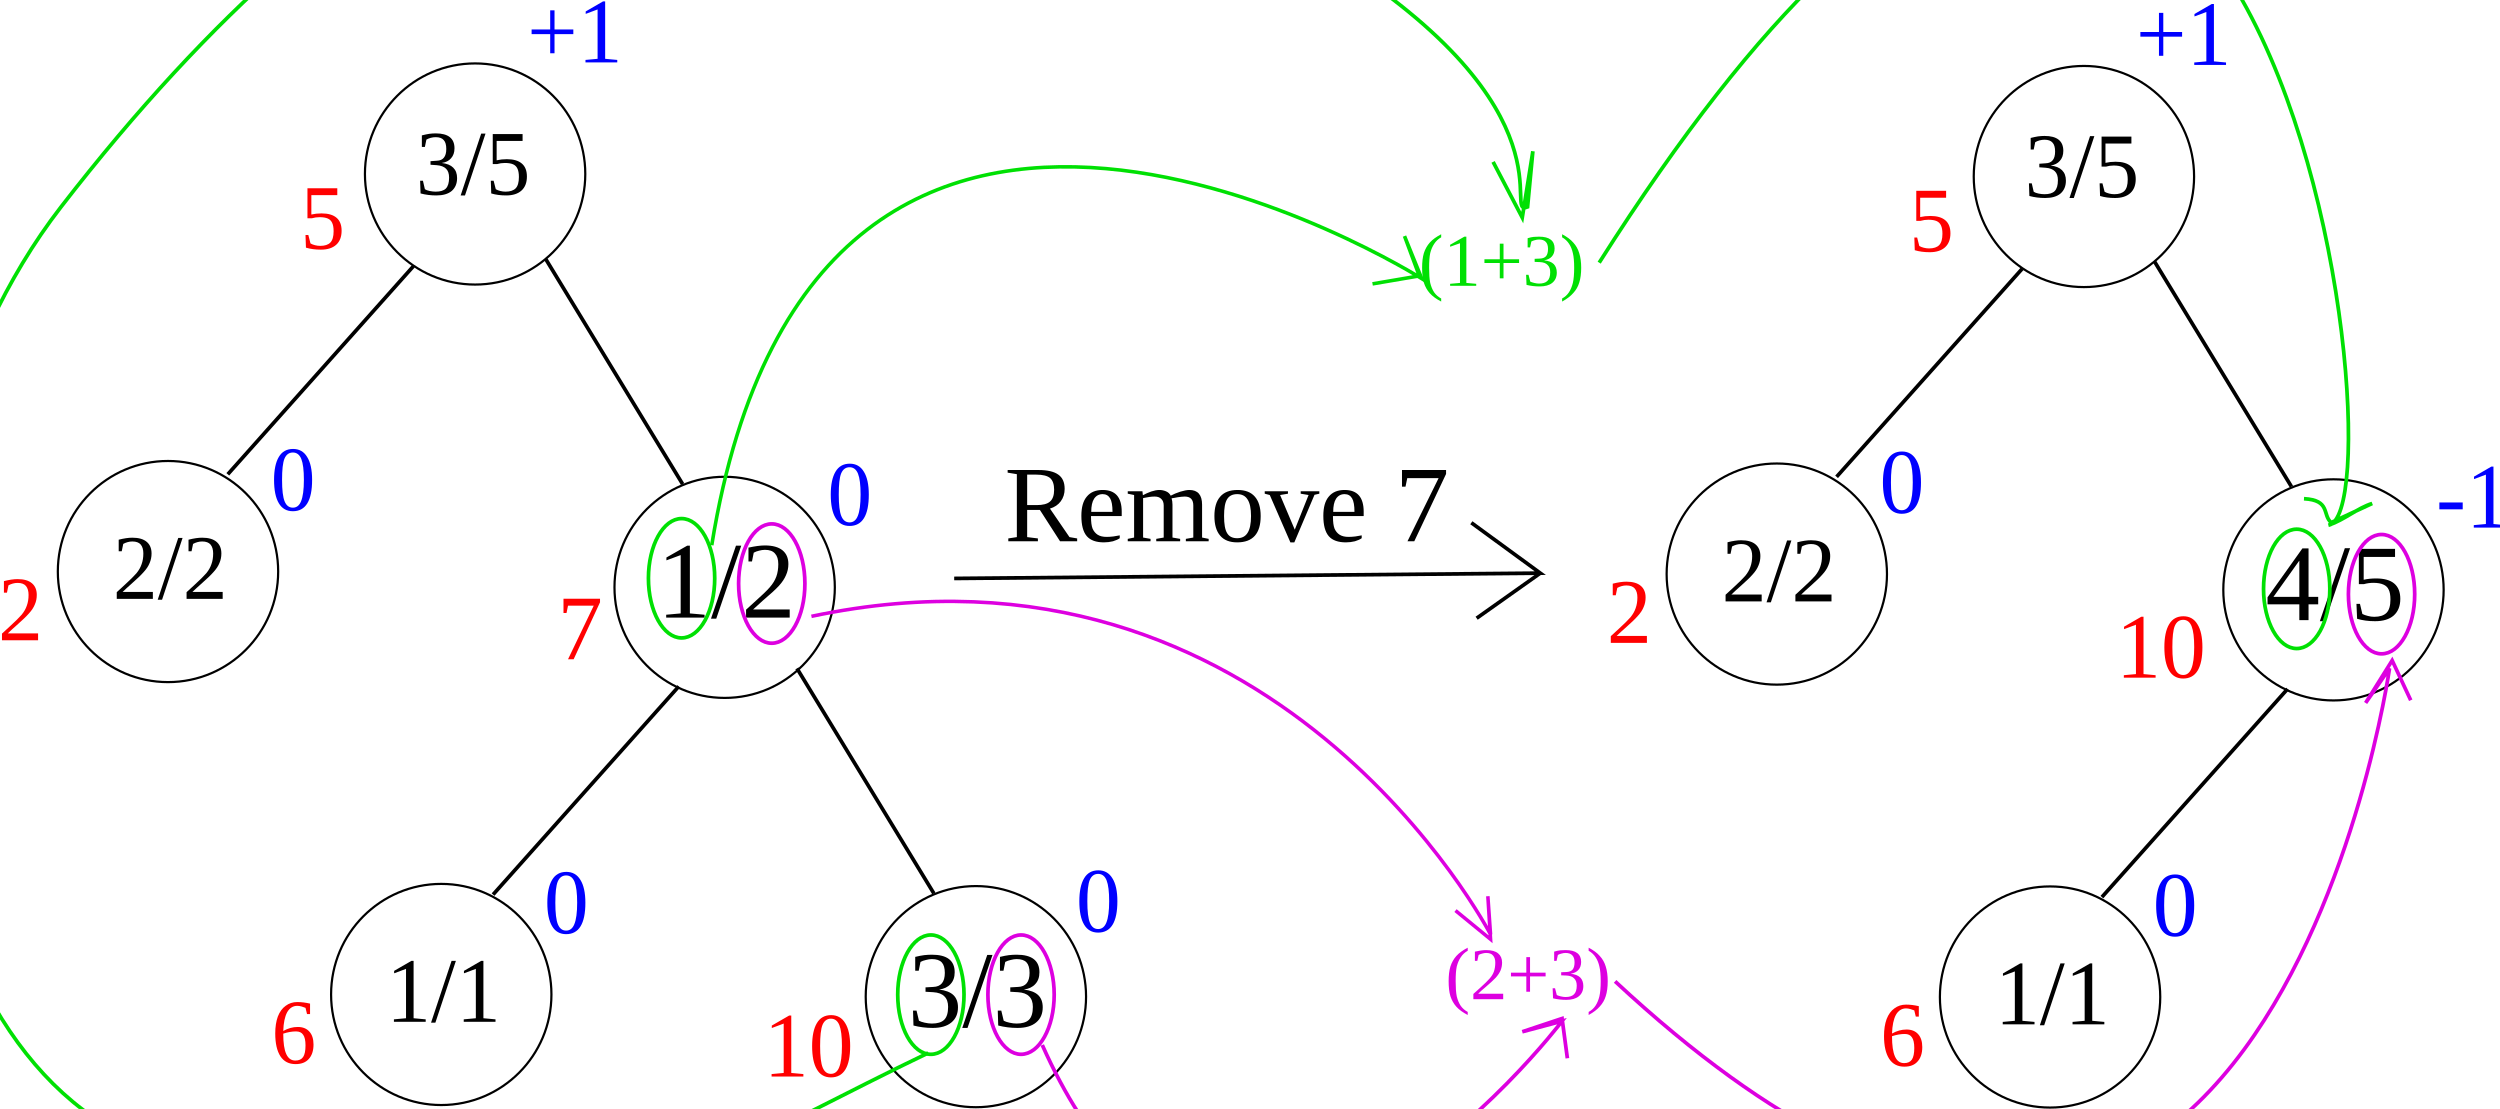
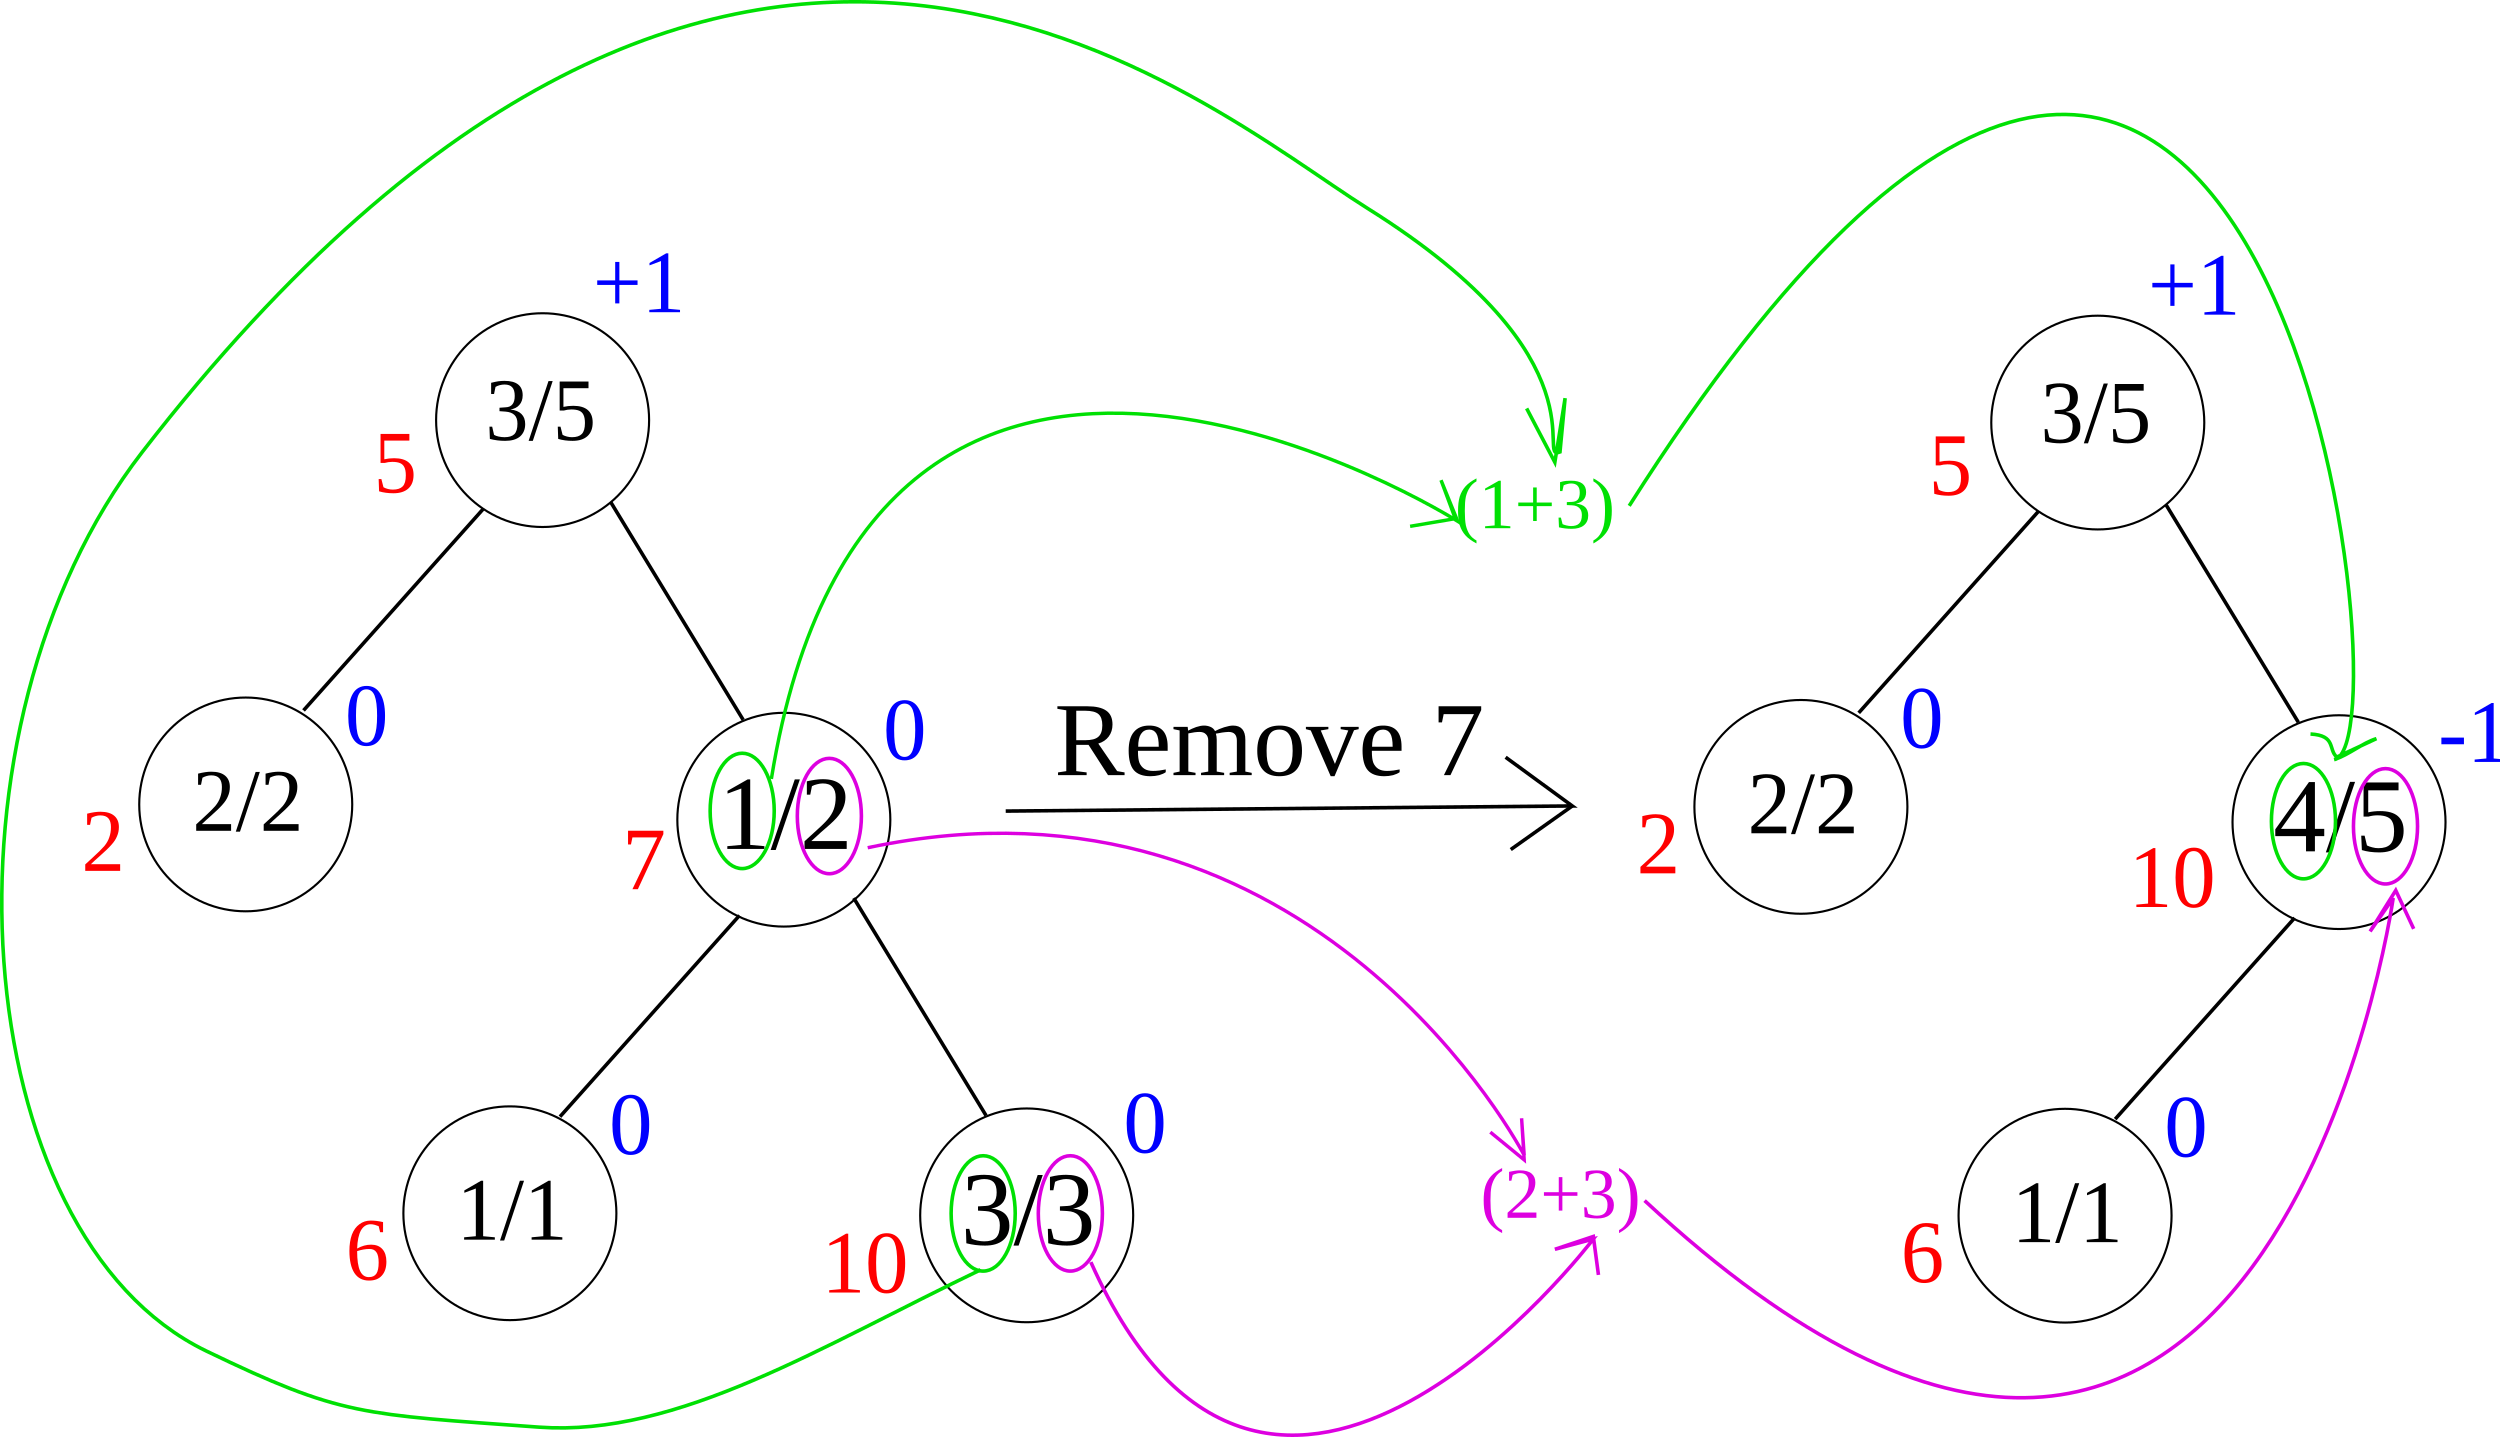
- <svg xmlns="http://www.w3.org/2000/svg" width="178.152mm" height="79.005mm" viewBox="0 0 178.152 79.005" version="1.1" id="svg972">
+ <svg xmlns="http://www.w3.org/2000/svg" width="184.296mm" height="105.934mm" viewBox="0 0 184.296 105.934" version="1.1" id="svg972">
  <defs id="defs966" />
-   <g id="layer1" transform="translate(-123.5695,-29.81108)">
+   <g id="layer1" transform="translate(-117.4262,-11.23903)">
    <path style="fill:none;stroke:#000000;stroke-width:0.265px;stroke-linecap:butt;stroke-linejoin:miter;stroke-opacity:1" d="m 191.566,71.031 41.766,-0.378 -4.914,-3.591" id="path753" />
    <path style="fill:none;stroke:#000000;stroke-width:0.265px;stroke-linecap:butt;stroke-linejoin:miter;stroke-opacity:1" d="m 233.332,70.653 -4.536,3.213" id="path755" />
    <text xml:space="preserve" style="font-style:normal;font-variant:normal;font-weight:normal;font-stretch:normal;font-size:7.761px;line-height:1.25;font-family:'Times New Roman';-inkscape-font-specification:'Times New Roman, Normal';font-variant-ligatures:normal;font-variant-caps:normal;font-variant-numeric:normal;font-feature-settings:normal;text-align:start;letter-spacing:0px;word-spacing:0px;writing-mode:lr-tb;text-anchor:start;fill:#000000;fill-opacity:1;stroke:none;stroke-width:0.265" x="195.157" y="68.385" id="text759">
      <tspan id="tspan757" x="195.157" y="68.385" style="stroke-width:0.265">Remove 7</tspan>
    </text>
    <ellipse style="opacity:1;fill:none;fill-opacity:1;fill-rule:nonzero;stroke:#000000;stroke-width:0.157;stroke-miterlimit:4;stroke-dasharray:none;stroke-opacity:1;paint-order:stroke markers fill" id="path815-6-0-8" cx="155.014" cy="100.678" rx="7.851" ry="7.879" />
    <text xml:space="preserve" style="font-style:normal;font-variant:normal;font-weight:normal;font-stretch:normal;font-size:6.488px;line-height:1.25;font-family:'Times New Roman';-inkscape-font-specification:'Times New Roman, Normal';font-variant-ligatures:normal;font-variant-caps:normal;font-variant-numeric:normal;font-feature-settings:normal;text-align:start;letter-spacing:0px;word-spacing:0px;writing-mode:lr-tb;text-anchor:start;fill:#000000;fill-opacity:1;stroke:none;stroke-width:0.221" x="153.261" y="101.169" id="text76-5-2" transform="scale(0.9858038,1.014401)">
      <tspan id="tspan74-3-3" x="153.261" y="101.169" style="stroke-width:0.221">1/1</tspan>
    </text>
    <text xml:space="preserve" style="font-style:normal;font-variant:normal;font-weight:normal;font-stretch:normal;font-size:6.488px;line-height:1.25;font-family:'Times New Roman';-inkscape-font-specification:'Times New Roman, Normal';font-variant-ligatures:normal;font-variant-caps:normal;font-variant-numeric:normal;font-feature-settings:normal;text-align:start;letter-spacing:0px;word-spacing:0px;writing-mode:lr-tb;text-anchor:start;fill:#ff0000;fill-opacity:1;stroke:none;stroke-width:0.221" x="144.963" y="104.079" id="text92-8-2" transform="scale(0.9858038,1.014401)">
      <tspan id="tspan90-4-8" x="144.963" y="104.079" style="fill:#ff0000;stroke-width:0.221">6</tspan>
    </text>
    <text xml:space="preserve" style="font-style:normal;font-variant:normal;font-weight:normal;font-stretch:normal;font-size:6.488px;line-height:1.25;font-family:'Times New Roman';-inkscape-font-specification:'Times New Roman, Normal';font-variant-ligatures:normal;font-variant-caps:normal;font-variant-numeric:normal;font-feature-settings:normal;text-align:start;letter-spacing:0px;word-spacing:0px;writing-mode:lr-tb;text-anchor:start;fill:#0000ff;fill-opacity:1;stroke:none;stroke-width:0.221" x="164.666" y="94.951" id="text116-8-8-8" transform="scale(0.9858038,1.014401)">
      <tspan id="tspan114-5-4-2" x="164.666" y="94.951" style="fill:#0000ff;stroke-width:0.221">0</tspan>
    </text>
    <path style="fill:none;stroke:#000000;stroke-width:0.265px;stroke-linecap:butt;stroke-linejoin:miter;stroke-opacity:1" d="m 171.937,78.726 -13.23,14.833" id="path956-6" />
    <flowRoot xml:space="preserve" id="flowRoot1133" style="font-style:normal;font-variant:normal;font-weight:normal;font-stretch:normal;font-size:29.333px;line-height:1.25;font-family:'Times New Roman';-inkscape-font-specification:'Times New Roman, Normal';font-variant-ligatures:normal;font-variant-caps:normal;font-variant-numeric:normal;font-feature-settings:normal;text-align:start;letter-spacing:0px;word-spacing:0px;writing-mode:lr-tb;text-anchor:start;fill:#000000;fill-opacity:1;stroke:none">
      <flowRegion id="flowRegion1135">
        <rect id="rect1137" width="305.714" height="241.429" x="-41.429" y="126.805" />
      </flowRegion>
      <flowPara id="flowPara1139" />
    </flowRoot>
    <ellipse style="opacity:1;fill:none;fill-opacity:1;fill-rule:nonzero;stroke:#000000;stroke-width:0.157;stroke-miterlimit:4;stroke-dasharray:none;stroke-opacity:1;paint-order:stroke markers fill" id="path815-5-2-1-4-0" cx="175.209" cy="71.666" rx="7.851" ry="7.879" />
    <text xml:space="preserve" style="font-style:normal;font-variant:normal;font-weight:normal;font-stretch:normal;font-size:7.761px;line-height:1.25;font-family:'Times New Roman';-inkscape-font-specification:'Times New Roman, Normal';font-variant-ligatures:normal;font-variant-caps:normal;font-variant-numeric:normal;font-feature-settings:normal;text-align:start;letter-spacing:0px;word-spacing:0px;writing-mode:lr-tb;text-anchor:start;fill:#000000;fill-opacity:1;stroke:none;stroke-width:0.265" x="170.356" y="73.817" id="text715-8">
      <tspan id="tspan713-2" x="170.356" y="73.817" style="stroke-width:0.265">1/2</tspan>
    </text>
    <text xml:space="preserve" style="font-style:normal;font-variant:normal;font-weight:normal;font-stretch:normal;font-size:6.488px;line-height:1.25;font-family:'Times New Roman';-inkscape-font-specification:'Times New Roman, Normal';font-variant-ligatures:normal;font-variant-caps:normal;font-variant-numeric:normal;font-feature-settings:normal;text-align:start;letter-spacing:0px;word-spacing:0px;writing-mode:lr-tb;text-anchor:start;fill:#0000ff;fill-opacity:1;stroke:none;stroke-width:0.221" x="185.152" y="66.274" id="text116-8-8-3-3" transform="scale(0.9858038,1.014401)">
      <tspan id="tspan114-5-4-8-9" x="185.152" y="66.274" style="fill:#0000ff;stroke-width:0.221">0</tspan>
    </text>
    <text xml:space="preserve" style="font-style:normal;font-variant:normal;font-weight:normal;font-stretch:normal;font-size:6.488px;line-height:1.25;font-family:'Times New Roman';-inkscape-font-specification:'Times New Roman, Normal';font-variant-ligatures:normal;font-variant-caps:normal;font-variant-numeric:normal;font-feature-settings:normal;text-align:start;letter-spacing:0px;word-spacing:0px;writing-mode:lr-tb;text-anchor:start;fill:#ff0000;fill-opacity:1;stroke:none;stroke-width:0.221" x="165.659" y="75.699" id="text88-2-2-1" transform="scale(0.9858038,1.014401)">
      <tspan id="tspan86-9-4-9" x="165.659" y="75.699" style="fill:#ff0000;stroke-width:0.221">7</tspan>
    </text>
    <ellipse style="opacity:1;fill:none;fill-opacity:1;fill-rule:nonzero;stroke:#000000;stroke-width:0.157;stroke-miterlimit:4;stroke-dasharray:none;stroke-opacity:1;paint-order:stroke markers fill" id="path815-2-2-8" cx="157.426" cy="42.21" rx="7.851" ry="7.879" />
    <ellipse style="opacity:1;fill:none;fill-opacity:1;fill-rule:nonzero;stroke:#000000;stroke-width:0.157;stroke-miterlimit:4;stroke-dasharray:none;stroke-opacity:1;paint-order:stroke markers fill" id="path815-6-0-8-0" cx="135.541" cy="70.54" rx="7.851" ry="7.879" />
    <text xml:space="preserve" style="font-style:normal;font-variant:normal;font-weight:normal;font-stretch:normal;font-size:6.488px;line-height:1.25;font-family:'Times New Roman';-inkscape-font-specification:'Times New Roman, Normal';font-variant-ligatures:normal;font-variant-caps:normal;font-variant-numeric:normal;font-feature-settings:normal;text-align:start;letter-spacing:0px;word-spacing:0px;writing-mode:lr-tb;text-anchor:start;fill:#000000;fill-opacity:1;stroke:none;stroke-width:0.221" x="155.408" y="43.056" id="text68-5-0-2" transform="scale(0.9858038,1.014401)">
      <tspan id="tspan66-7-7-2" x="155.408" y="43.056" style="stroke-width:0.221">3/5</tspan>
    </text>
    <text xml:space="preserve" style="font-style:normal;font-variant:normal;font-weight:normal;font-stretch:normal;font-size:6.488px;line-height:1.25;font-family:'Times New Roman';-inkscape-font-specification:'Times New Roman, Normal';font-variant-ligatures:normal;font-variant-caps:normal;font-variant-numeric:normal;font-feature-settings:normal;text-align:start;letter-spacing:0px;word-spacing:0px;writing-mode:lr-tb;text-anchor:start;fill:#000000;fill-opacity:1;stroke:none;stroke-width:0.221" x="133.508" y="71.459" id="text76-5-2-7" transform="scale(0.9858038,1.014401)">
      <tspan id="tspan74-3-3-6" x="133.508" y="71.459" style="stroke-width:0.221">2/2</tspan>
    </text>
    <text xml:space="preserve" style="font-style:normal;font-variant:normal;font-weight:normal;font-stretch:normal;font-size:6.488px;line-height:1.25;font-family:'Times New Roman';-inkscape-font-specification:'Times New Roman, Normal';font-variant-ligatures:normal;font-variant-caps:normal;font-variant-numeric:normal;font-feature-settings:normal;text-align:start;letter-spacing:0px;word-spacing:0px;writing-mode:lr-tb;text-anchor:start;fill:#ff0000;fill-opacity:1;stroke:none;stroke-width:0.221" x="147.06" y="46.866" id="text88-2-6-5" transform="scale(0.9858038,1.014401)">
      <tspan id="tspan86-9-49-1" x="147.06" y="46.866" style="fill:#ff0000;stroke-width:0.221">5</tspan>
    </text>
    <text xml:space="preserve" style="font-style:normal;font-variant:normal;font-weight:normal;font-stretch:normal;font-size:6.488px;line-height:1.25;font-family:'Times New Roman';-inkscape-font-specification:'Times New Roman, Normal';font-variant-ligatures:normal;font-variant-caps:normal;font-variant-numeric:normal;font-feature-settings:normal;text-align:start;letter-spacing:0px;word-spacing:0px;writing-mode:lr-tb;text-anchor:start;fill:#ff0000;fill-opacity:1;stroke:none;stroke-width:0.221" x="125.21" y="74.369" id="text92-8-2-5" transform="scale(0.9858038,1.014401)">
      <tspan id="tspan90-4-8-3" x="125.21" y="74.369" style="fill:#ff0000;stroke-width:0.221">2</tspan>
    </text>
    <text xml:space="preserve" style="font-style:normal;font-variant:normal;font-weight:normal;font-stretch:normal;font-size:6.488px;line-height:1.25;font-family:'Times New Roman';-inkscape-font-specification:'Times New Roman, Normal';font-variant-ligatures:normal;font-variant-caps:normal;font-variant-numeric:normal;font-feature-settings:normal;text-align:start;letter-spacing:0px;word-spacing:0px;writing-mode:lr-tb;text-anchor:start;fill:#0000ff;fill-opacity:1;stroke:none;stroke-width:0.221" x="163.448" y="33.772" id="text104-0-3-3" transform="scale(0.9858038,1.014401)">
      <tspan id="tspan102-9-6-0" x="163.448" y="33.772" style="fill:#0000ff;stroke-width:0.221">+1</tspan>
      <tspan x="163.448" y="41.882" style="fill:#0000ff;stroke-width:0.221" id="tspan1131-0" />
    </text>
    <text xml:space="preserve" style="font-style:normal;font-variant:normal;font-weight:normal;font-stretch:normal;font-size:6.488px;line-height:1.25;font-family:'Times New Roman';-inkscape-font-specification:'Times New Roman, Normal';font-variant-ligatures:normal;font-variant-caps:normal;font-variant-numeric:normal;font-feature-settings:normal;text-align:start;letter-spacing:0px;word-spacing:0px;writing-mode:lr-tb;text-anchor:start;fill:#0000ff;fill-opacity:1;stroke:none;stroke-width:0.221" x="144.912" y="65.241" id="text116-8-8-8-9" transform="scale(0.9858038,1.014401)">
      <tspan id="tspan114-5-4-2-0" x="144.912" y="65.241" style="fill:#0000ff;stroke-width:0.221">0</tspan>
    </text>
    <path style="fill:none;stroke:#000000;stroke-width:0.265px;stroke-linecap:butt;stroke-linejoin:miter;stroke-opacity:1" d="M 153.031,48.777 139.801,63.611" id="path956-6-2" />
    <path style="fill:none;stroke:#000000;stroke-width:0.265px;stroke-linecap:butt;stroke-linejoin:miter;stroke-opacity:1" d="m 162.46,48.275 9.755,16.036" id="path1129-8" />
    <flowRoot xml:space="preserve" id="flowRoot1225" style="font-style:normal;font-variant:normal;font-weight:normal;font-stretch:normal;font-size:29.333px;line-height:1.25;font-family:'Times New Roman';-inkscape-font-specification:'Times New Roman, Normal';font-variant-ligatures:normal;font-variant-caps:normal;font-variant-numeric:normal;font-feature-settings:normal;text-align:start;letter-spacing:0px;word-spacing:0px;writing-mode:lr-tb;text-anchor:start;fill:#000000;fill-opacity:1;stroke:none">
      <flowRegion id="flowRegion1227">
        <rect id="rect1229" width="182.857" height="149.286" x="407.143" y="203.948" />
      </flowRegion>
      <flowPara id="flowPara1231" />
    </flowRoot>
    <ellipse style="opacity:1;fill:none;fill-opacity:1;fill-rule:nonzero;stroke:#000000;stroke-width:0.157;stroke-miterlimit:4;stroke-dasharray:none;stroke-opacity:1;paint-order:stroke markers fill" id="path815-5-2-1-4-0-6" cx="193.112" cy="100.833" rx="7.851" ry="7.879" />
    <text xml:space="preserve" style="font-style:normal;font-variant:normal;font-weight:normal;font-stretch:normal;font-size:7.761px;line-height:1.25;font-family:'Times New Roman';-inkscape-font-specification:'Times New Roman, Normal';font-variant-ligatures:normal;font-variant-caps:normal;font-variant-numeric:normal;font-feature-settings:normal;text-align:start;letter-spacing:0px;word-spacing:0px;writing-mode:lr-tb;text-anchor:start;fill:#000000;fill-opacity:1;stroke:none;stroke-width:0.265" x="188.259" y="102.984" id="text715-8-0">
      <tspan id="tspan713-2-3" x="188.259" y="102.984" style="stroke-width:0.265">3/3</tspan>
    </text>
    <text xml:space="preserve" style="font-style:normal;font-variant:normal;font-weight:normal;font-stretch:normal;font-size:6.488px;line-height:1.25;font-family:'Times New Roman';-inkscape-font-specification:'Times New Roman, Normal';font-variant-ligatures:normal;font-variant-caps:normal;font-variant-numeric:normal;font-feature-settings:normal;text-align:start;letter-spacing:0px;word-spacing:0px;writing-mode:lr-tb;text-anchor:start;fill:#0000ff;fill-opacity:1;stroke:none;stroke-width:0.221" x="203.121" y="94.841" id="text116-8-8-3-3-1" transform="scale(0.9858038,1.014401)">
      <tspan id="tspan114-5-4-8-9-9" x="203.121" y="94.841" style="fill:#0000ff;stroke-width:0.221">0</tspan>
    </text>
    <text xml:space="preserve" style="font-style:normal;font-variant:normal;font-weight:normal;font-stretch:normal;font-size:6.488px;line-height:1.25;font-family:'Times New Roman';-inkscape-font-specification:'Times New Roman, Normal';font-variant-ligatures:normal;font-variant-caps:normal;font-variant-numeric:normal;font-feature-settings:normal;text-align:start;letter-spacing:0px;word-spacing:0px;writing-mode:lr-tb;text-anchor:start;fill:#ff0000;fill-opacity:1;stroke:none;stroke-width:0.221" x="180.561" y="105.011" id="text88-2-2-1-9" transform="scale(0.9858038,1.014401)">
      <tspan id="tspan86-9-4-9-0" x="180.561" y="105.011" style="fill:#ff0000;stroke-width:0.221">10</tspan>
    </text>
    <path style="fill:none;stroke:#000000;stroke-width:0.265px;stroke-linecap:butt;stroke-linejoin:miter;stroke-opacity:1" d="m 180.363,77.442 9.755,16.036" id="path1129-8-0" />
    <flowRoot xml:space="preserve" id="flowRoot1305" style="font-style:normal;font-variant:normal;font-weight:normal;font-stretch:normal;font-size:29.333px;line-height:1.25;font-family:'Times New Roman';-inkscape-font-specification:'Times New Roman, Normal';font-variant-ligatures:normal;font-variant-caps:normal;font-variant-numeric:normal;font-feature-settings:normal;text-align:start;letter-spacing:0px;word-spacing:0px;writing-mode:lr-tb;text-anchor:start;fill:#000000;fill-opacity:1;stroke:none">
      <flowRegion id="flowRegion1307">
        <rect id="rect1309" width="151.429" height="163.571" x="461.429" y="283.234" />
      </flowRegion>
      <flowPara id="flowPara1311" />
    </flowRoot>
    <ellipse style="opacity:1;fill:none;fill-opacity:1;fill-rule:nonzero;stroke:#000000;stroke-width:0.157;stroke-miterlimit:4;stroke-dasharray:none;stroke-opacity:1;paint-order:stroke markers fill" id="path815-6-0-8-8" cx="269.659" cy="100.858" rx="7.851" ry="7.879" />
    <text xml:space="preserve" style="font-style:normal;font-variant:normal;font-weight:normal;font-stretch:normal;font-size:6.488px;line-height:1.25;font-family:'Times New Roman';-inkscape-font-specification:'Times New Roman, Normal';font-variant-ligatures:normal;font-variant-caps:normal;font-variant-numeric:normal;font-feature-settings:normal;text-align:start;letter-spacing:0px;word-spacing:0px;writing-mode:lr-tb;text-anchor:start;fill:#000000;fill-opacity:1;stroke:none;stroke-width:0.221" x="269.557" y="101.347" id="text76-5-2-9" transform="scale(0.9858038,1.014401)">
      <tspan id="tspan74-3-3-5" x="269.557" y="101.347" style="stroke-width:0.221">1/1</tspan>
    </text>
    <text xml:space="preserve" style="font-style:normal;font-variant:normal;font-weight:normal;font-stretch:normal;font-size:6.488px;line-height:1.25;font-family:'Times New Roman';-inkscape-font-specification:'Times New Roman, Normal';font-variant-ligatures:normal;font-variant-caps:normal;font-variant-numeric:normal;font-feature-settings:normal;text-align:start;letter-spacing:0px;word-spacing:0px;writing-mode:lr-tb;text-anchor:start;fill:#ff0000;fill-opacity:1;stroke:none;stroke-width:0.221" x="261.259" y="104.257" id="text92-8-2-6" transform="scale(0.9858038,1.014401)">
      <tspan id="tspan90-4-8-7" x="261.259" y="104.257" style="fill:#ff0000;stroke-width:0.221">6</tspan>
    </text>
    <text xml:space="preserve" style="font-style:normal;font-variant:normal;font-weight:normal;font-stretch:normal;font-size:6.488px;line-height:1.25;font-family:'Times New Roman';-inkscape-font-specification:'Times New Roman, Normal';font-variant-ligatures:normal;font-variant-caps:normal;font-variant-numeric:normal;font-feature-settings:normal;text-align:start;letter-spacing:0px;word-spacing:0px;writing-mode:lr-tb;text-anchor:start;fill:#0000ff;fill-opacity:1;stroke:none;stroke-width:0.221" x="280.962" y="95.129" id="text116-8-8-8-3" transform="scale(0.9858038,1.014401)">
      <tspan id="tspan114-5-4-2-1" x="280.962" y="95.129" style="fill:#0000ff;stroke-width:0.221">0</tspan>
    </text>
    <path style="fill:none;stroke:#000000;stroke-width:0.265px;stroke-linecap:butt;stroke-linejoin:miter;stroke-opacity:1" d="M 286.582,78.906 273.352,93.74" id="path956-6-7" />
    <ellipse style="opacity:1;fill:none;fill-opacity:1;fill-rule:nonzero;stroke:#000000;stroke-width:0.157;stroke-miterlimit:4;stroke-dasharray:none;stroke-opacity:1;paint-order:stroke markers fill" id="path815-5-2-1-4-0-3" cx="289.855" cy="71.846" rx="7.851" ry="7.879" />
    <text xml:space="preserve" style="font-style:normal;font-variant:normal;font-weight:normal;font-stretch:normal;font-size:7.761px;line-height:1.25;font-family:'Times New Roman';-inkscape-font-specification:'Times New Roman, Normal';font-variant-ligatures:normal;font-variant-caps:normal;font-variant-numeric:normal;font-feature-settings:normal;text-align:start;letter-spacing:0px;word-spacing:0px;writing-mode:lr-tb;text-anchor:start;fill:#000000;fill-opacity:1;stroke:none;stroke-width:0.265" x="285.001" y="73.997" id="text715-8-01">
      <tspan id="tspan713-2-0" x="285.001" y="73.997" style="stroke-width:0.265">4/5</tspan>
    </text>
    <text xml:space="preserve" style="font-style:normal;font-variant:normal;font-weight:normal;font-stretch:normal;font-size:6.488px;line-height:1.25;font-family:'Times New Roman';-inkscape-font-specification:'Times New Roman, Normal';font-variant-ligatures:normal;font-variant-caps:normal;font-variant-numeric:normal;font-feature-settings:normal;text-align:start;letter-spacing:0px;word-spacing:0px;writing-mode:lr-tb;text-anchor:start;fill:#0000ff;fill-opacity:1;stroke:none;stroke-width:0.221" x="301.448" y="66.452" id="text116-8-8-3-3-8" transform="scale(0.9858038,1.014401)">
      <tspan id="tspan114-5-4-8-9-6" x="301.448" y="66.452" style="fill:#0000ff;stroke-width:0.221">-1</tspan>
    </text>
    <text xml:space="preserve" style="font-style:normal;font-variant:normal;font-weight:normal;font-stretch:normal;font-size:6.488px;line-height:1.25;font-family:'Times New Roman';-inkscape-font-specification:'Times New Roman, Normal';font-variant-ligatures:normal;font-variant-caps:normal;font-variant-numeric:normal;font-feature-settings:normal;text-align:start;letter-spacing:0px;word-spacing:0px;writing-mode:lr-tb;text-anchor:start;fill:#ff0000;fill-opacity:1;stroke:none;stroke-width:0.221" x="278.313" y="76.994" id="text88-2-2-1-3" transform="scale(0.9858038,1.014401)">
      <tspan id="tspan86-9-4-9-9" x="278.313" y="76.994" style="fill:#ff0000;stroke-width:0.221">10</tspan>
    </text>
    <ellipse style="opacity:1;fill:none;fill-opacity:1;fill-rule:nonzero;stroke:#000000;stroke-width:0.157;stroke-miterlimit:4;stroke-dasharray:none;stroke-opacity:1;paint-order:stroke markers fill" id="path815-2-2-8-2" cx="272.071" cy="42.39" rx="7.851" ry="7.879" />
    <ellipse style="opacity:1;fill:none;fill-opacity:1;fill-rule:nonzero;stroke:#000000;stroke-width:0.157;stroke-miterlimit:4;stroke-dasharray:none;stroke-opacity:1;paint-order:stroke markers fill" id="path815-6-0-8-0-1" cx="250.186" cy="70.72" rx="7.851" ry="7.879" />
    <text xml:space="preserve" style="font-style:normal;font-variant:normal;font-weight:normal;font-stretch:normal;font-size:6.488px;line-height:1.25;font-family:'Times New Roman';-inkscape-font-specification:'Times New Roman, Normal';font-variant-ligatures:normal;font-variant-caps:normal;font-variant-numeric:normal;font-feature-settings:normal;text-align:start;letter-spacing:0px;word-spacing:0px;writing-mode:lr-tb;text-anchor:start;fill:#000000;fill-opacity:1;stroke:none;stroke-width:0.221" x="271.705" y="43.234" id="text68-5-0-2-6" transform="scale(0.9858038,1.014401)">
      <tspan id="tspan66-7-7-2-3" x="271.705" y="43.234" style="stroke-width:0.221">3/5</tspan>
    </text>
    <text xml:space="preserve" style="font-style:normal;font-variant:normal;font-weight:normal;font-stretch:normal;font-size:6.488px;line-height:1.25;font-family:'Times New Roman';-inkscape-font-specification:'Times New Roman, Normal';font-variant-ligatures:normal;font-variant-caps:normal;font-variant-numeric:normal;font-feature-settings:normal;text-align:start;letter-spacing:0px;word-spacing:0px;writing-mode:lr-tb;text-anchor:start;fill:#000000;fill-opacity:1;stroke:none;stroke-width:0.221" x="249.804" y="71.637" id="text76-5-2-7-0" transform="scale(0.9858038,1.014401)">
      <tspan id="tspan74-3-3-6-6" x="249.804" y="71.637" style="stroke-width:0.221">2/2</tspan>
    </text>
    <text xml:space="preserve" style="font-style:normal;font-variant:normal;font-weight:normal;font-stretch:normal;font-size:6.488px;line-height:1.25;font-family:'Times New Roman';-inkscape-font-specification:'Times New Roman, Normal';font-variant-ligatures:normal;font-variant-caps:normal;font-variant-numeric:normal;font-feature-settings:normal;text-align:start;letter-spacing:0px;word-spacing:0px;writing-mode:lr-tb;text-anchor:start;fill:#ff0000;fill-opacity:1;stroke:none;stroke-width:0.221" x="263.356" y="47.043" id="text88-2-6-5-5" transform="scale(0.9858038,1.014401)">
      <tspan id="tspan86-9-49-1-9" x="263.356" y="47.043" style="fill:#ff0000;stroke-width:0.221">5</tspan>
    </text>
    <text xml:space="preserve" style="font-style:normal;font-variant:normal;font-weight:normal;font-stretch:normal;font-size:6.488px;line-height:1.25;font-family:'Times New Roman';-inkscape-font-specification:'Times New Roman, Normal';font-variant-ligatures:normal;font-variant-caps:normal;font-variant-numeric:normal;font-feature-settings:normal;text-align:start;letter-spacing:0px;word-spacing:0px;writing-mode:lr-tb;text-anchor:start;fill:#ff0000;fill-opacity:1;stroke:none;stroke-width:0.221" x="241.506" y="74.547" id="text92-8-2-5-0" transform="scale(0.9858038,1.014401)">
      <tspan id="tspan90-4-8-3-2" x="241.506" y="74.547" style="fill:#ff0000;stroke-width:0.221">2</tspan>
    </text>
    <text xml:space="preserve" style="font-style:normal;font-variant:normal;font-weight:normal;font-stretch:normal;font-size:6.488px;line-height:1.25;font-family:'Times New Roman';-inkscape-font-specification:'Times New Roman, Normal';font-variant-ligatures:normal;font-variant-caps:normal;font-variant-numeric:normal;font-feature-settings:normal;text-align:start;letter-spacing:0px;word-spacing:0px;writing-mode:lr-tb;text-anchor:start;fill:#0000ff;fill-opacity:1;stroke:none;stroke-width:0.221" x="279.744" y="33.95" id="text104-0-3-3-2" transform="scale(0.9858038,1.014401)">
      <tspan id="tspan102-9-6-0-5" x="279.744" y="33.95" style="fill:#0000ff;stroke-width:0.221">+1</tspan>
      <tspan x="279.744" y="42.06" style="fill:#0000ff;stroke-width:0.221" id="tspan1131-0-3" />
    </text>
    <text xml:space="preserve" style="font-style:normal;font-variant:normal;font-weight:normal;font-stretch:normal;font-size:6.488px;line-height:1.25;font-family:'Times New Roman';-inkscape-font-specification:'Times New Roman, Normal';font-variant-ligatures:normal;font-variant-caps:normal;font-variant-numeric:normal;font-feature-settings:normal;text-align:start;letter-spacing:0px;word-spacing:0px;writing-mode:lr-tb;text-anchor:start;fill:#0000ff;fill-opacity:1;stroke:none;stroke-width:0.221" x="261.209" y="65.419" id="text116-8-8-8-9-9" transform="scale(0.9858038,1.014401)">
      <tspan id="tspan114-5-4-2-0-8" x="261.209" y="65.419" style="fill:#0000ff;stroke-width:0.221">0</tspan>
    </text>
    <path style="fill:none;stroke:#000000;stroke-width:0.265px;stroke-linecap:butt;stroke-linejoin:miter;stroke-opacity:1" d="M 267.676,48.957 254.446,63.791" id="path956-6-2-0" />
    <path style="fill:none;stroke:#000000;stroke-width:0.265px;stroke-linecap:butt;stroke-linejoin:miter;stroke-opacity:1" d="m 277.105,48.455 9.755,16.036" id="path1129-8-02" />
    <flowRoot xml:space="preserve" id="flowRoot5954" style="font-style:normal;font-variant:normal;font-weight:normal;font-stretch:normal;font-size:29.333px;line-height:1.25;font-family:'Times New Roman';-inkscape-font-specification:'Times New Roman, Normal';font-variant-ligatures:normal;font-variant-caps:normal;font-variant-numeric:normal;font-feature-settings:normal;text-align:start;letter-spacing:0px;word-spacing:0px;writing-mode:lr-tb;text-anchor:start;fill:#000000;fill-opacity:1;stroke:none" transform="matrix(0.2645833,0,0,0.2645833,123.6913,29.81108)">
      <flowRegion id="flowRegion5956">
        <rect id="rect5958" width="157.857" height="154.286" x="643.571" y="149.22" />
      </flowRegion>
      <flowPara id="flowPara5960" />
    </flowRoot>
-     <text xml:space="preserve" style="font-style:normal;font-variant:normal;font-weight:normal;font-stretch:normal;font-size:5.292px;line-height:1.25;font-family:'Times New Roman';-inkscape-font-specification:'Times New Roman, Normal';font-variant-ligatures:normal;font-variant-caps:normal;font-variant-numeric:normal;font-feature-settings:normal;text-align:start;letter-spacing:0px;word-spacing:0px;writing-mode:lr-tb;text-anchor:start;fill:#00e003;fill-opacity:1;stroke:none;stroke-width:0.265;stroke-opacity:1;" x="224.676" y="50.178" id="text3224-5">
-       <tspan id="tspan3222-6" x="224.676" y="50.178" style="font-style:normal;font-variant:normal;font-weight:normal;font-stretch:normal;font-size:5.292px;font-family:'Times New Roman';-inkscape-font-specification:'Times New Roman, Normal';font-variant-ligatures:normal;font-variant-caps:normal;font-variant-numeric:normal;font-feature-settings:normal;text-align:start;writing-mode:lr-tb;text-anchor:start;fill:#00e003;fill-opacity:1;stroke:none;stroke-width:0.265;stroke-opacity:1;">(1+3)</tspan>
+     <text xml:space="preserve" style="font-style:normal;font-variant:normal;font-weight:normal;font-stretch:normal;font-size:5.292px;line-height:1.25;font-family:'Times New Roman';-inkscape-font-specification:'Times New Roman, Normal';font-variant-ligatures:normal;font-variant-caps:normal;font-variant-numeric:normal;font-feature-settings:normal;text-align:start;letter-spacing:0px;word-spacing:0px;writing-mode:lr-tb;text-anchor:start;fill:#00e003;fill-opacity:1;stroke:none;stroke-width:0.265;stroke-opacity:1" x="224.676" y="50.178" id="text3224-5">
+       <tspan id="tspan3222-6" x="224.676" y="50.178" style="font-style:normal;font-variant:normal;font-weight:normal;font-stretch:normal;font-size:5.292px;font-family:'Times New Roman';-inkscape-font-specification:'Times New Roman, Normal';font-variant-ligatures:normal;font-variant-caps:normal;font-variant-numeric:normal;font-feature-settings:normal;text-align:start;writing-mode:lr-tb;text-anchor:start;fill:#00e003;fill-opacity:1;stroke:none;stroke-width:0.265;stroke-opacity:1">(1+3)</tspan>
    </text>
    <text xml:space="preserve" style="font-style:normal;font-variant:normal;font-weight:normal;font-stretch:normal;font-size:5.292px;line-height:1.25;font-family:'Times New Roman';-inkscape-font-specification:'Times New Roman, Normal';font-variant-ligatures:normal;font-variant-caps:normal;font-variant-numeric:normal;font-feature-settings:normal;text-align:start;letter-spacing:0px;word-spacing:0px;writing-mode:lr-tb;text-anchor:start;fill:#dd00e0;fill-opacity:1;stroke:none;stroke-width:0.265;stroke-opacity:1" x="226.565" y="101.016" id="text3224-5-8">
      <tspan id="tspan3222-6-5" x="226.565" y="101.016" style="font-style:normal;font-variant:normal;font-weight:normal;font-stretch:normal;font-size:5.292px;font-family:'Times New Roman';-inkscape-font-specification:'Times New Roman, Normal';font-variant-ligatures:normal;font-variant-caps:normal;font-variant-numeric:normal;font-feature-settings:normal;text-align:start;writing-mode:lr-tb;text-anchor:start;fill:#dd00e0;fill-opacity:1;stroke:none;stroke-width:0.265;stroke-opacity:1">(2+3)</tspan>
    </text>
    <ellipse style="opacity:1;fill:none;fill-opacity:1;fill-rule:nonzero;stroke:#dd00e0;stroke-width:0.265;stroke-miterlimit:4;stroke-dasharray:none;stroke-opacity:1;paint-order:stroke markers fill" id="path3232-0-0-2-9-1" cx="178.565" cy="71.396" rx="2.362" ry="4.252" />
    <ellipse style="opacity:1;fill:none;fill-opacity:1;fill-rule:nonzero;stroke:#00e003;stroke-width:0.265;stroke-miterlimit:4;stroke-dasharray:none;stroke-opacity:1;paint-order:stroke markers fill" id="path3232-0-0-2-9-5" cx="172.139" cy="71.018" rx="2.362" ry="4.252" />
    <ellipse style="opacity:1;fill:none;fill-opacity:1;fill-rule:nonzero;stroke:#dd00e0;stroke-width:0.265;stroke-miterlimit:4;stroke-dasharray:none;stroke-opacity:1;paint-order:stroke markers fill" id="path3232-0-0-2-9" cx="196.33" cy="100.69" rx="2.362" ry="4.252" />
    <ellipse style="opacity:1;fill:none;fill-opacity:1;fill-rule:nonzero;stroke:#00e003;stroke-width:0.265;stroke-miterlimit:4;stroke-dasharray:none;stroke-opacity:1;paint-order:stroke markers fill" id="path3232-0-0-2-9-7" cx="189.904" cy="100.69" rx="2.362" ry="4.252" />
    <path style="fill:none;stroke:#dd00e0;stroke-width:0.265px;stroke-linecap:butt;stroke-linejoin:miter;stroke-opacity:1" d="m 197.842,104.28 c 13.229,29.671 37.042,-1.701 37.042,-1.701 l -2.835,0.756 2.835,-0.945 0.378,2.835" id="path9003" />
    <path style="fill:none;stroke:#dd00e0;stroke-width:0.253px;stroke-linecap:butt;stroke-linejoin:miter;stroke-opacity:1" d="m 181.392,73.732 c 33.031,-6.989 48.395,22.671 48.395,22.671 l -0.192,-2.727 0.192,3.068 -2.497,-2.045" id="path9007" />
    <path style="fill:none;stroke:#00e003;stroke-width:0.255px;stroke-linecap:butt;stroke-linejoin:miter;stroke-opacity:1" d="m 174.289,68.662 c 7.468,-46.225 50.594,-19.001 50.594,-19.001 l -1.227,-3.025 1.052,2.836 -3.331,0.567" id="path9011" />
    <path style="fill:none;stroke:#00e003;stroke-width:0.265px;stroke-linecap:butt;stroke-linejoin:miter;stroke-opacity:1" d="m 189.715,104.847 c -11.587,5.544 -22.32,12.345 -32.552,11.599 -13.161,-0.961 -14.54,-0.798 -24.503,-5.6 -17.807,-8.584 -20.476,-45.963 -4.745,-66.286 43.602,-56.327 78.154,-25.587 90.336,-17.954 17.815,11.162 12.312,18.716 14.174,17.954 l 0.378,-3.969 -0.756,4.725 -2.079,-3.969" id="path9015" />
    <ellipse style="opacity:1;fill:none;fill-opacity:1;fill-rule:nonzero;stroke:#00e003;stroke-width:0.265;stroke-miterlimit:4;stroke-dasharray:none;stroke-opacity:1;paint-order:stroke markers fill" id="path3232-0-0-2-9-1-1" cx="287.233" cy="71.774" rx="2.362" ry="4.252" />
    <ellipse style="opacity:1;fill:none;fill-opacity:1;fill-rule:nonzero;stroke:#dd00e0;stroke-width:0.265;stroke-miterlimit:4;stroke-dasharray:none;stroke-opacity:1;paint-order:stroke markers fill" id="path3232-0-0-2-9-1-4" cx="293.281" cy="72.152" rx="2.362" ry="4.252" />
    <path style="fill:none;stroke:#dd00e0;stroke-width:0.265px;stroke-linecap:butt;stroke-linejoin:miter;stroke-opacity:1" d="M 238.663,99.745 C 284.587,142.456 293.848,77.444 293.848,77.444 l -1.701,2.457 1.89,-3.024 1.323,2.835" id="path9038" />
    <path style="fill:none;stroke:#00e003;stroke-width:0.265px;stroke-linecap:butt;stroke-linejoin:miter;stroke-opacity:1" d="m 237.529,48.529 c 47.001,-74.057 57.746,17.706 51.972,18.71 1.157,-0.398 2.073,-1.23 3.11,-1.548 l -2.921,1.359 c -0.646,-0.567 -0.03,-1.592 -1.937,-1.701 v 0" id="path9040" />
  </g>
</svg>
